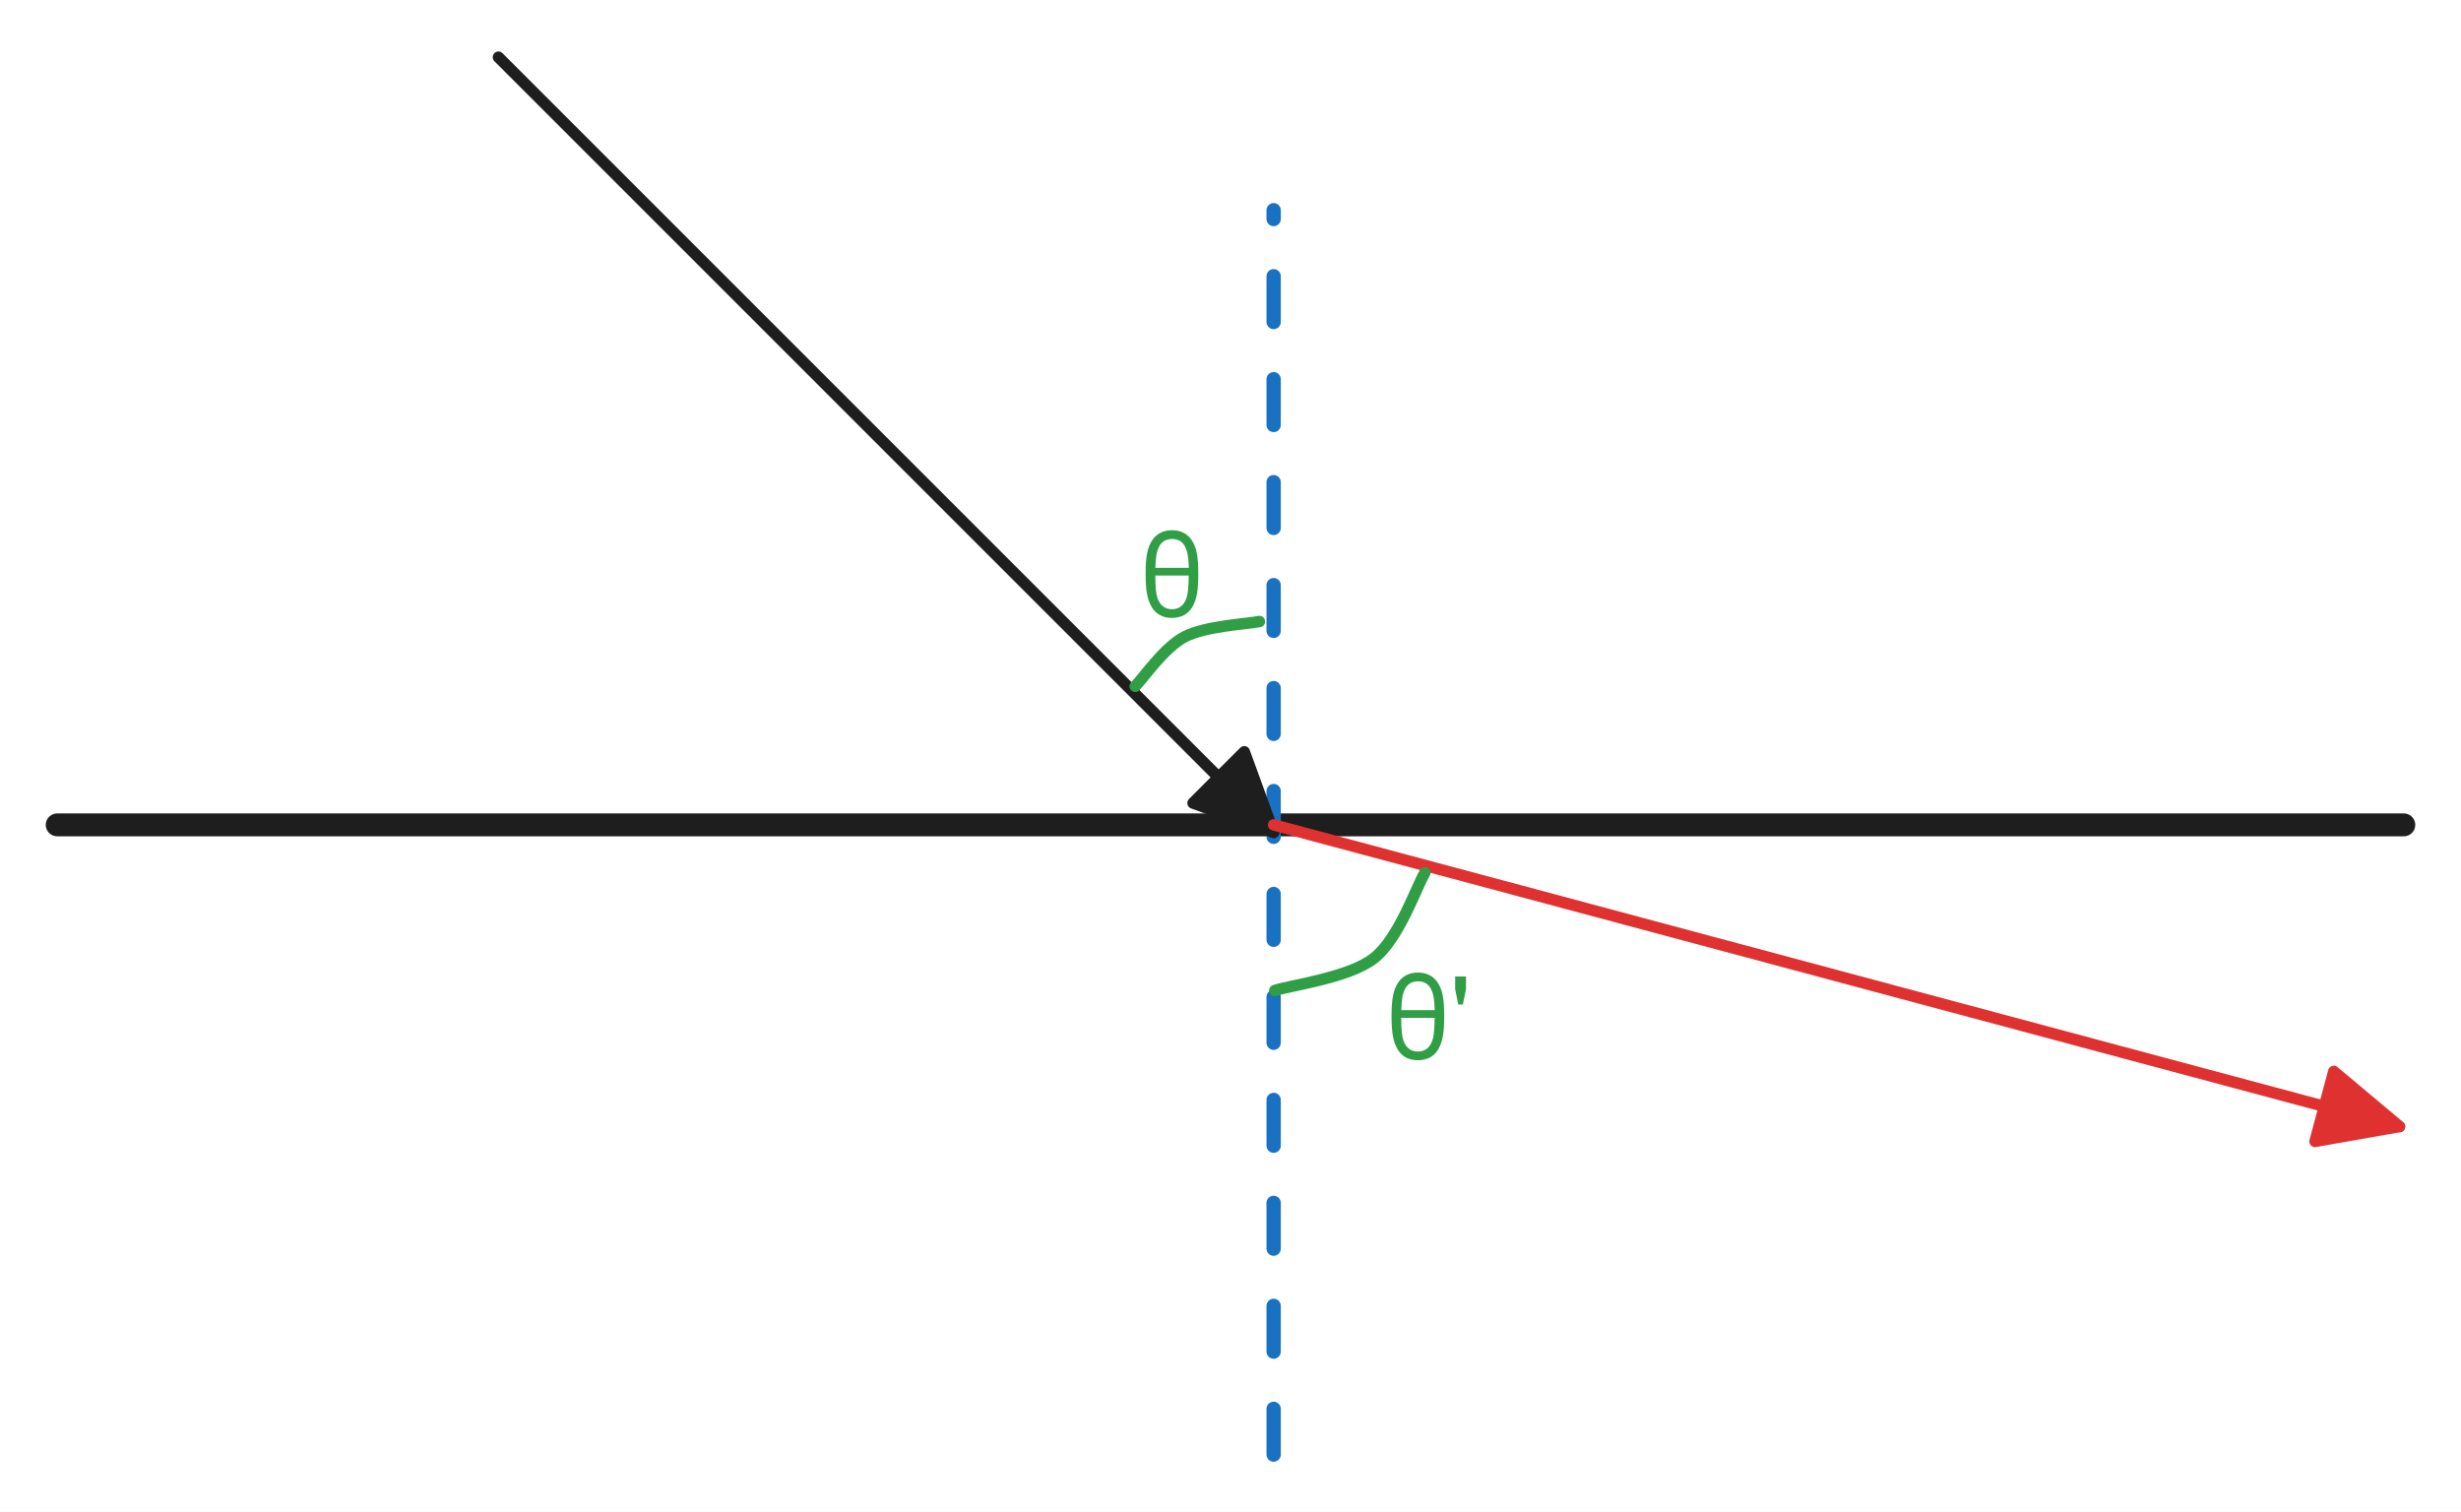
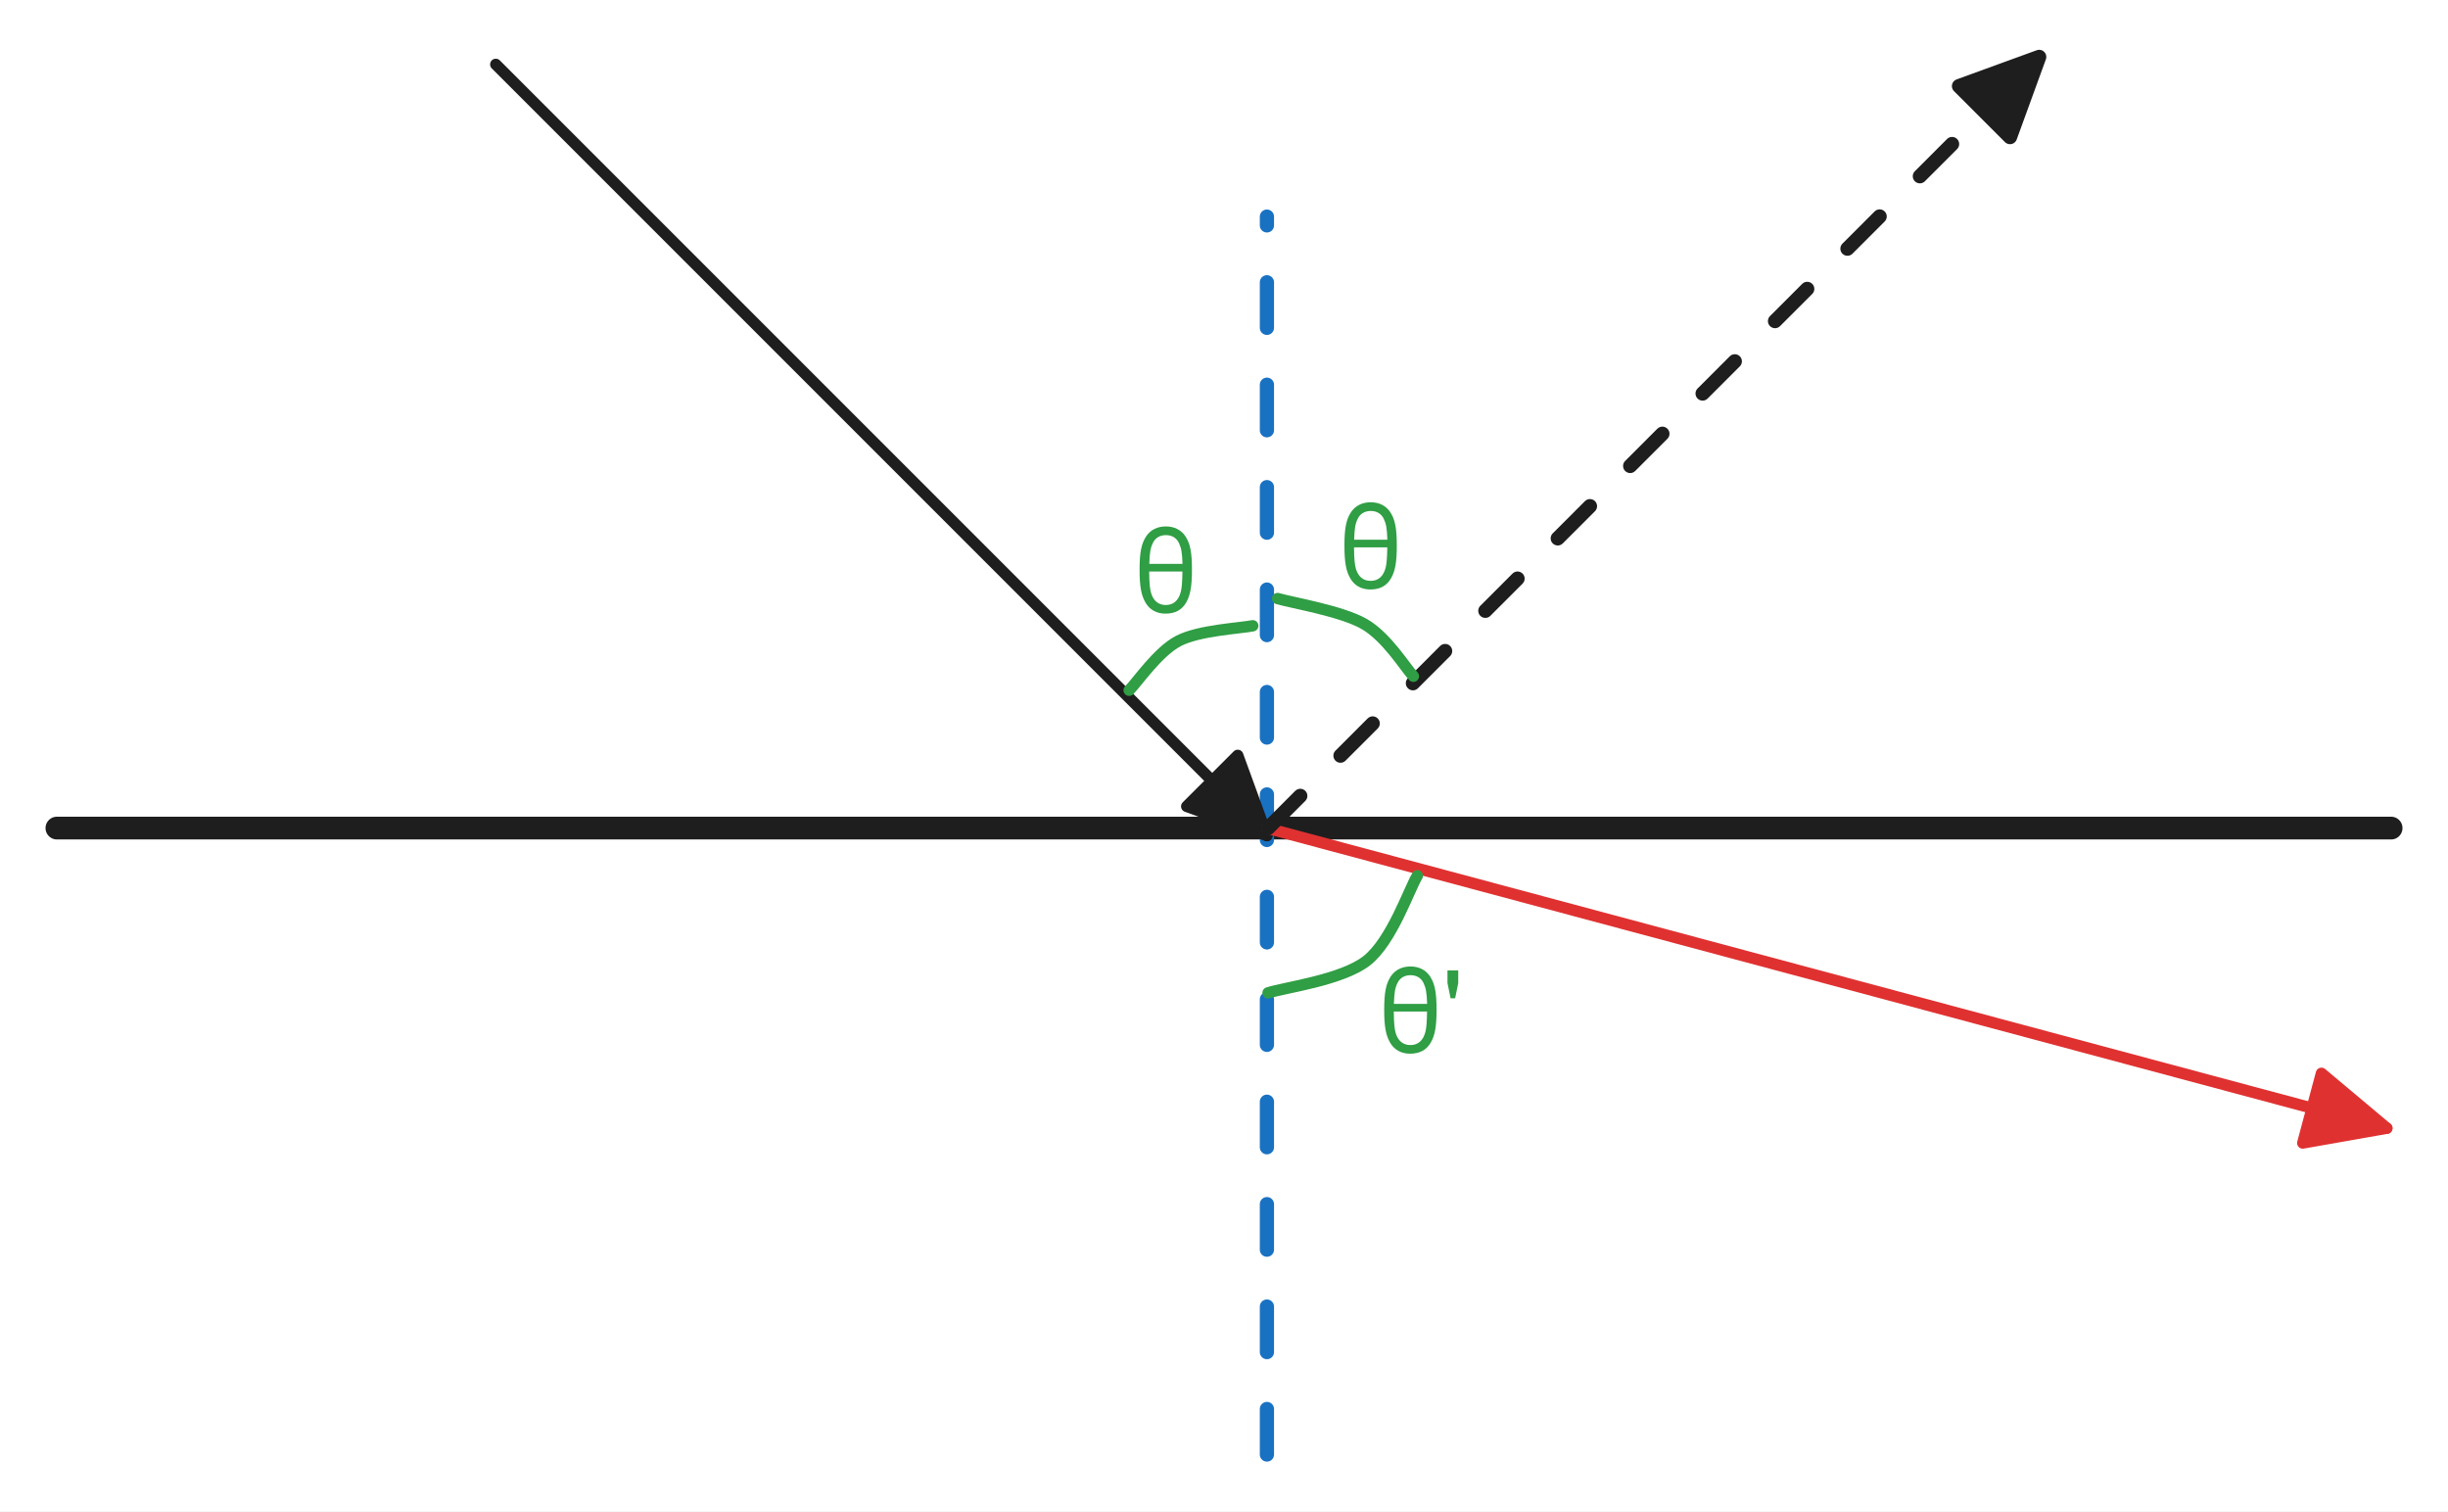
- <svg xmlns="http://www.w3.org/2000/svg" version="1.1" viewBox="0 0 430.226 264.292" width="430.226" height="264.292">
+ <svg xmlns="http://www.w3.org/2000/svg" version="1.1" viewBox="0 0 430.226 265.609" width="1290.679" height="796.826">
  <defs>
    <style class="style-fonts">
-       @font-face {
-         font-family: "Virgil";
-         src: url("https://excalidraw.com/Virgil.woff2");
-       }
-       @font-face {
-         font-family: "Cascadia";
-         src: url("https://excalidraw.com/Cascadia.woff2");
-       }
-       @font-face {
-         font-family: "Assistant";
-         src: url("https://excalidraw.com/Assistant-Regular.woff2");
-       }
+       
    </style>
  </defs>
-   <rect x="0" y="0" width="430.226" height="264.292" fill="#ffffff" />
+   <rect x="0" y="0" width="430.226" height="265.609" fill="#ffffff" />
  <g stroke-linecap="round">
-     <g transform="translate(10 144.2048) rotate(0 205.1131 0)">
+     <g transform="translate(10 145.5212) rotate(0 205.1131 0)">
      <path d="M0 0 C68.37 0, 341.86 0, 410.23 0 M0 0 C68.37 0, 341.86 0, 410.23 0" stroke="#1e1e1e" stroke-width="4" fill="none" />
    </g>
  </g>
  <mask />
  <g stroke-linecap="round">
-     <g transform="translate(222.6552 254.2922) rotate(0 0 -108.771)">
+     <g transform="translate(222.6552 255.6086) rotate(0 0 -108.771)">
      <path d="M0 0 C0 -36.26, 0 -181.29, 0 -217.54" stroke="#1971c2" stroke-width="2.5" fill="none" stroke-dasharray="8 10" />
    </g>
  </g>
  <mask />
-   <g transform="translate(199.3244 89.16908) rotate(0 5.561523 11.5)">
-     <text x="0" y="18.4" font-family="Helvetica, Segoe UI Emoji" font-size="20px" fill="#2f9e44" text-anchor="start" style="white-space: pre;" direction="ltr" dominant-baseline="alphabetic">θ</text>
+   <g transform="translate(199.3244 90.48546) rotate(0 5.561523 11.5)">
+     <text x="0" y="16.9" font-family="Helvetica, Segoe UI Emoji" font-size="20px" fill="#2f9e44" text-anchor="start" style="white-space: pre;" direction="ltr" dominant-baseline="alphabetic">θ</text>
  </g>
  <g stroke-linecap="round">
-     <g transform="translate(87.13401 10) rotate(0 67.7606 67.7606)">
+     <g transform="translate(87.13401 11.31638) rotate(0 67.7606 67.7606)">
      <path d="M0 0 C22.59 22.59, 112.93 112.93, 135.52 135.52 M0 0 C22.59 22.59, 112.93 112.93, 135.52 135.52" stroke="#1e1e1e" stroke-width="2" fill="none" />
    </g>
-     <g transform="translate(87.13401 10) rotate(0 67.7606 67.7606)">
+     <g transform="translate(87.13401 11.31638) rotate(0 67.7606 67.7606)">
      <path d="M135.52 135.52 L121.43 130.39 L130.39 121.43 L135.52 135.52" stroke="none" stroke-width="0" fill="#1e1e1e" fill-rule="evenodd" />
      <path d="M135.52 135.52 C132.23 134.32, 128.94 133.12, 121.43 130.39 M135.52 135.52 C130.39 133.65, 125.26 131.79, 121.43 130.39 M121.43 130.39 C123.55 128.27, 125.66 126.15, 130.39 121.43 M121.43 130.39 C123.75 128.07, 126.07 125.75, 130.39 121.43 M130.39 121.43 C131.45 124.33, 132.51 127.24, 135.52 135.52 M130.39 121.43 C132.06 126.02, 133.73 130.61, 135.52 135.52 M135.52 135.52 C135.52 135.52, 135.52 135.52, 135.52 135.52 M135.52 135.52 C135.52 135.52, 135.52 135.52, 135.52 135.52" stroke="#1e1e1e" stroke-width="2" fill="none" />
    </g>
  </g>
  <mask />
  <g stroke-linecap="round">
-     <g transform="translate(198.4443 119.9834) rotate(0 10.86158 -5.666913)">
+     <g transform="translate(198.4443 121.2998) rotate(0 10.86158 -5.666913)">
      <path d="M0 0 C1.44 -1.44, 5.04 -6.77, 8.66 -8.66 C12.28 -10.55, 19.55 -10.89, 21.72 -11.33 M0 0 C1.44 -1.44, 5.04 -6.77, 8.66 -8.66 C12.28 -10.55, 19.55 -10.89, 21.72 -11.33" stroke="#2f9e44" stroke-width="2" fill="none" />
    </g>
  </g>
  <mask />
  <g stroke-linecap="round">
-     <g transform="translate(222.6552 144.2048) rotate(0 98.4123 26.3695)">
+     <g transform="translate(222.6552 145.5212) rotate(0 98.4123 26.3695)">
      <path d="M0 0 C32.8 8.79, 164.02 43.95, 196.82 52.74 M0 0 C32.8 8.79, 164.02 43.95, 196.82 52.74" stroke="#e03131" stroke-width="2" fill="none" />
    </g>
-     <g transform="translate(222.6552 144.2048) rotate(0 98.4123 26.3695)">
+     <g transform="translate(222.6552 145.5212) rotate(0 98.4123 26.3695)">
      <path d="M196.82 52.74 L182.05 55.34 L185.33 43.1 L196.82 52.74" stroke="none" stroke-width="0" fill="#e03131" fill-rule="evenodd" />
      <path d="M196.82 52.74 C191.58 53.66, 186.33 54.59, 182.05 55.34 M196.82 52.74 C193.17 53.38, 189.51 54.03, 182.05 55.34 M182.05 55.34 C182.81 52.53, 183.56 49.71, 185.33 43.1 M182.05 55.34 C183.3 50.67, 184.56 46, 185.33 43.1 M185.33 43.1 C188.17 45.47, 191 47.85, 196.82 52.74 M185.33 43.1 C188.5 45.75, 191.67 48.41, 196.82 52.74 M196.82 52.74 C196.82 52.74, 196.82 52.74, 196.82 52.74 M196.82 52.74 C196.82 52.74, 196.82 52.74, 196.82 52.74" stroke="#e03131" stroke-width="2" fill="none" />
    </g>
  </g>
  <mask />
-   <g transform="translate(242.3143 166.4995) rotate(0 7.470703 11.5)">
-     <text x="0" y="18.4" font-family="Helvetica, Segoe UI Emoji" font-size="20px" fill="#2f9e44" text-anchor="start" style="white-space: pre;" direction="ltr" dominant-baseline="alphabetic">θ'</text>
+   <g transform="translate(242.3143 167.8159) rotate(0 7.470703 11.5)">
+     <text x="0" y="16.9" font-family="Helvetica, Segoe UI Emoji" font-size="20px" fill="#2f9e44" text-anchor="start" style="white-space: pre;" direction="ltr" dominant-baseline="alphabetic">θ'</text>
  </g>
  <g stroke-linecap="round">
-     <g transform="translate(249.0863 152.5797) rotate(0 -13.11339 10.28897)">
+     <g transform="translate(249.0863 153.8961) rotate(0 -13.11339 10.28897)">
      <path d="M0 0 C-1.48 2.49, -4.51 11.5, -8.88 14.93 C-13.25 18.36, -23.34 19.64, -26.23 20.58 M0 0 C-1.48 2.49, -4.51 11.5, -8.88 14.93 C-13.25 18.36, -23.34 19.64, -26.23 20.58" stroke="#2f9e44" stroke-width="2" fill="none" />
    </g>
  </g>
  <mask />
+   <g stroke-linecap="round">
+     <g transform="translate(222.8595 145.5212) rotate(0 67.7606 -67.7606)">
+       <path d="M0 0 C22.59 -22.59, 112.93 -112.93, 135.52 -135.52" stroke="#1e1e1e" stroke-width="2.5" fill="none" stroke-dasharray="8 10" />
+     </g>
+     <g transform="translate(222.8595 145.5212) rotate(0 67.7606 -67.7606)">
+       <path d="M135.52 -135.52 L130.39 -121.43 L121.43 -130.39 L135.52 -135.52" stroke="none" stroke-width="0" fill="#1e1e1e" fill-rule="evenodd" />
+       <path d="M135.52 -135.52 C133.94 -131.19, 132.37 -126.85, 130.39 -121.43 M130.39 -121.43 C127.04 -124.77, 123.7 -128.12, 121.43 -130.39 M121.43 -130.39 C126.98 -132.41, 132.54 -134.44, 135.52 -135.52 M135.52 -135.52 C135.52 -135.52, 135.52 -135.52, 135.52 -135.52" stroke="#1e1e1e" stroke-width="2.5" fill="none" />
+     </g>
+   </g>
+   <mask />
+   <g transform="translate(235.3247 86.2412) rotate(0 5.561523 11.5)">
+     <text x="0" y="16.9" font-family="Helvetica, Segoe UI Emoji" font-size="20px" fill="#2f9e44" text-anchor="start" style="white-space: pre;" direction="ltr" dominant-baseline="alphabetic">θ</text>
+   </g>
+   <g stroke-linecap="round">
+     <g transform="translate(248.3965 118.8366) rotate(0 -11.93021 -6.824591)">
+       <path d="M0 0 C-1.44 -1.53, -4.68 -6.92, -8.66 -9.19 C-12.63 -11.47, -21.33 -12.91, -23.86 -13.65 M0 0 C-1.44 -1.53, -4.68 -6.92, -8.66 -9.19 C-12.63 -11.47, -21.33 -12.91, -23.86 -13.65" stroke="#2f9e44" stroke-width="2" fill="none" />
+     </g>
+   </g>
+   <mask />
</svg>
